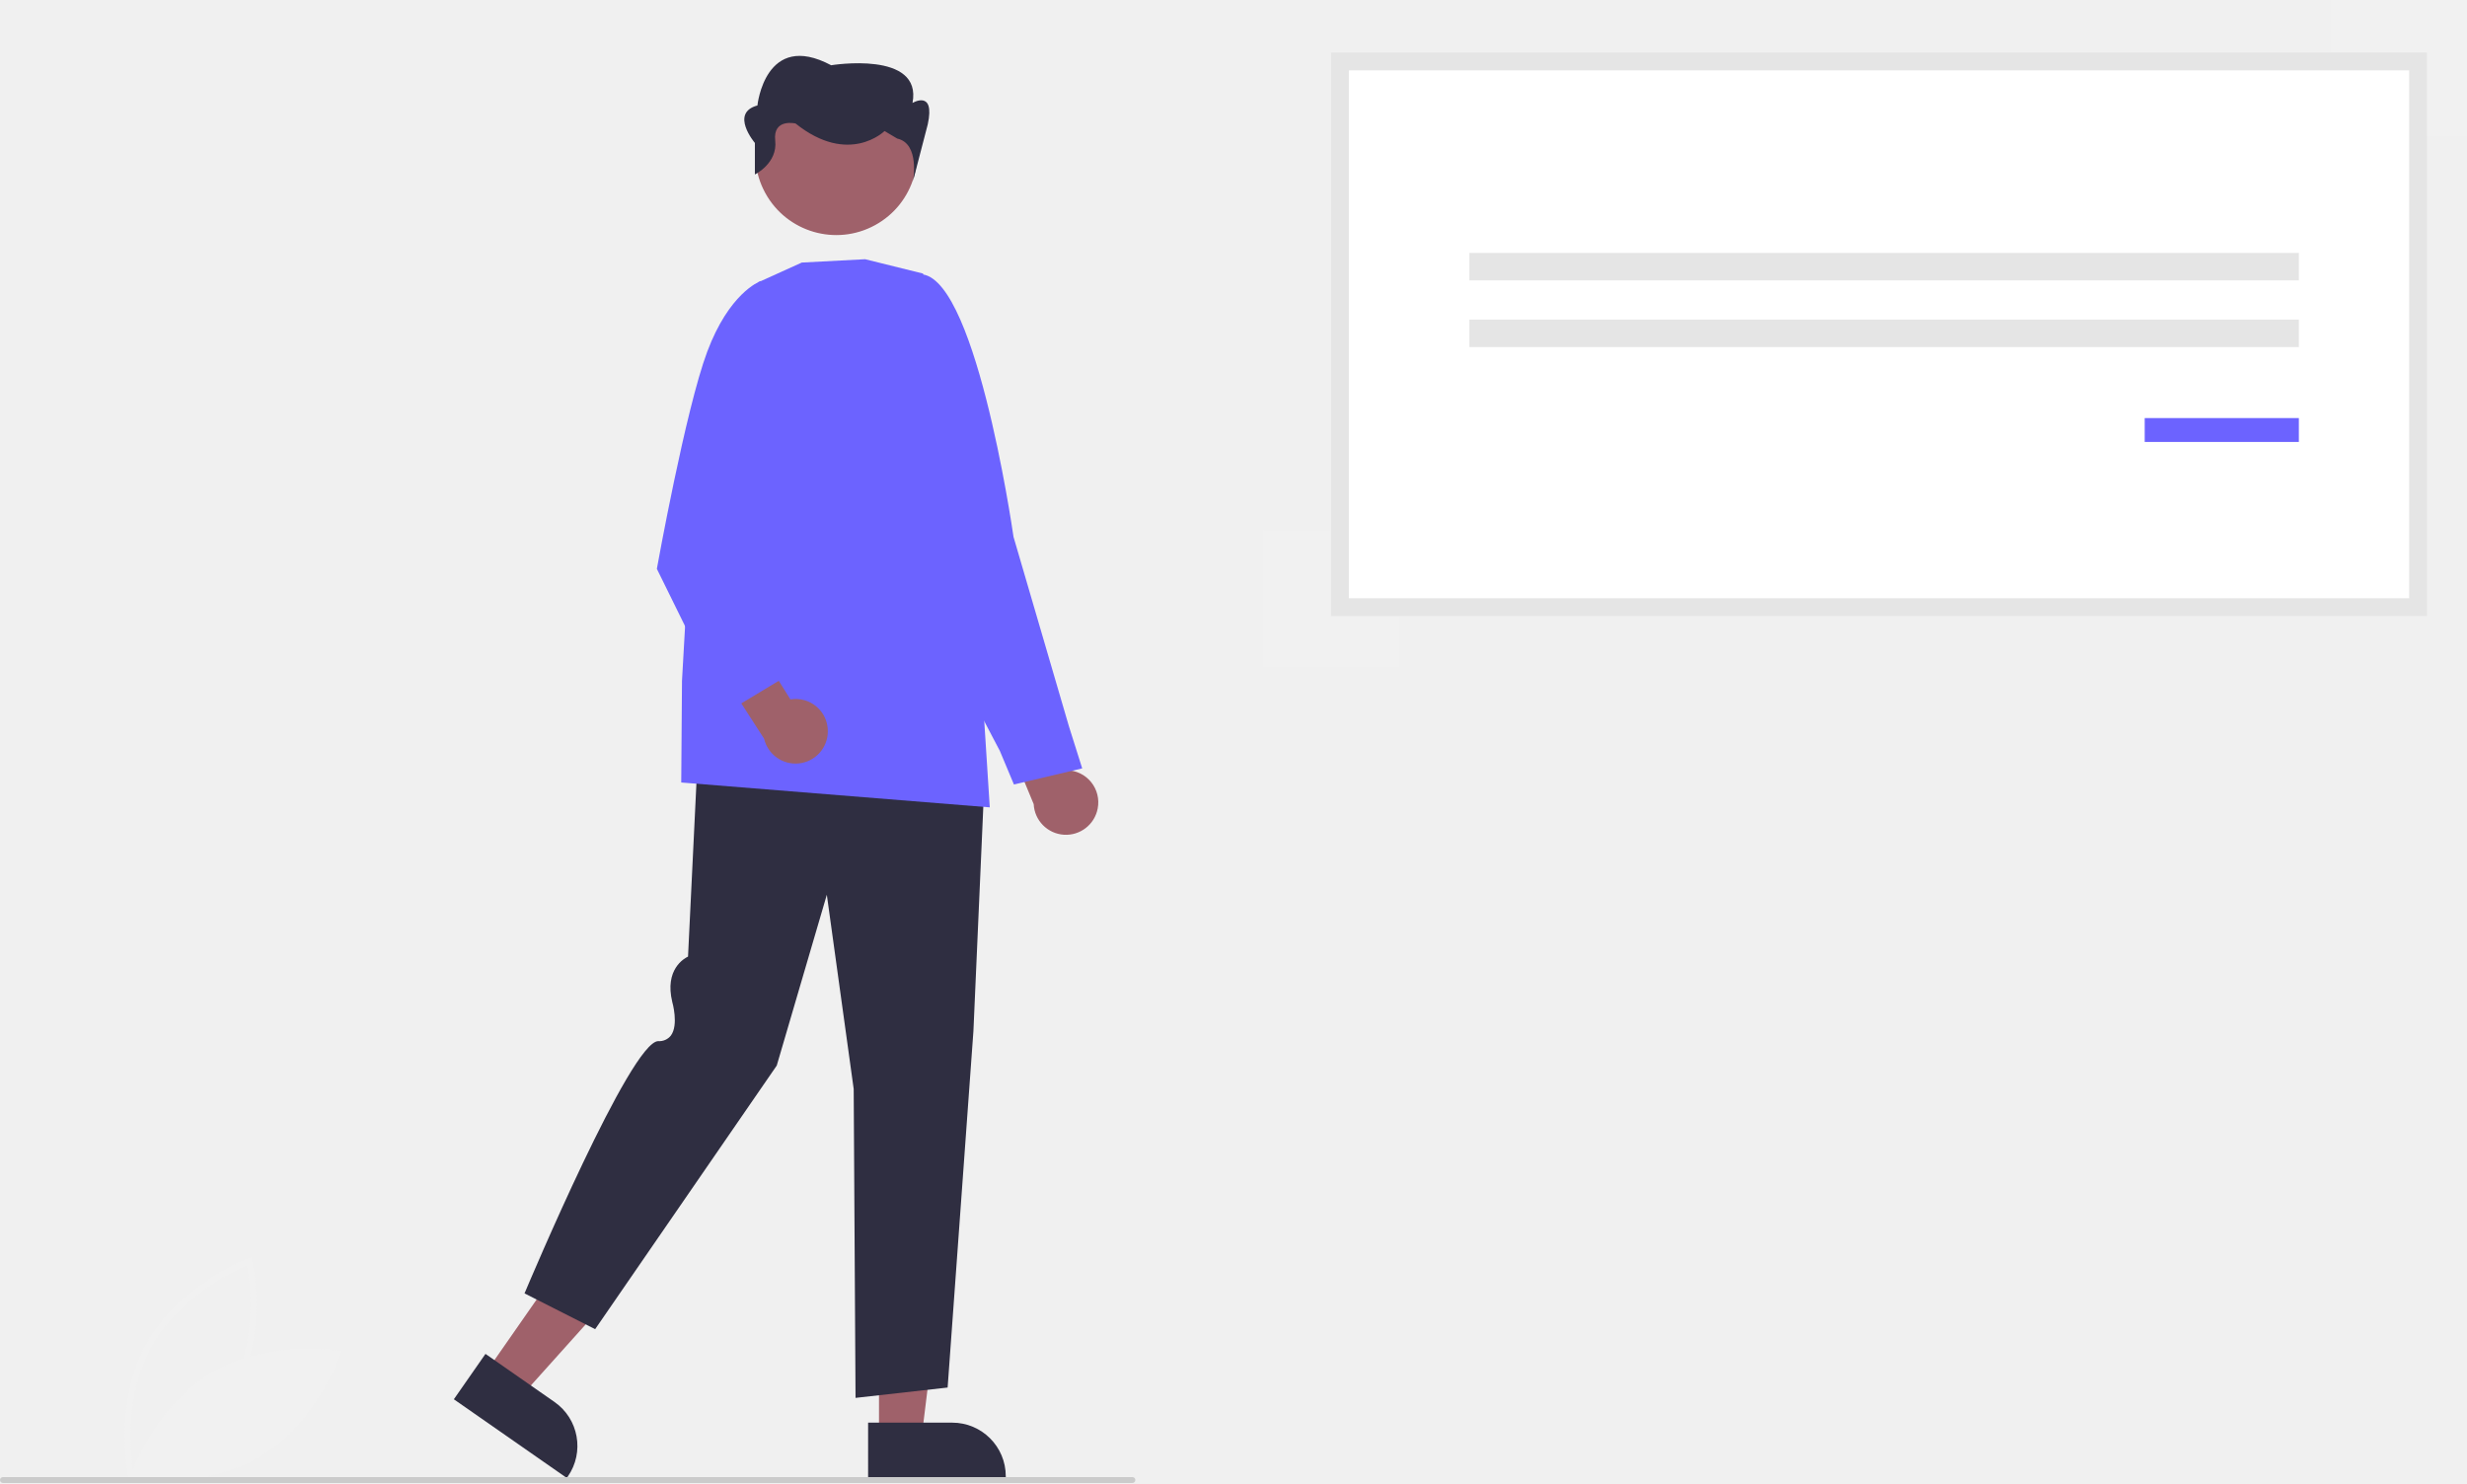
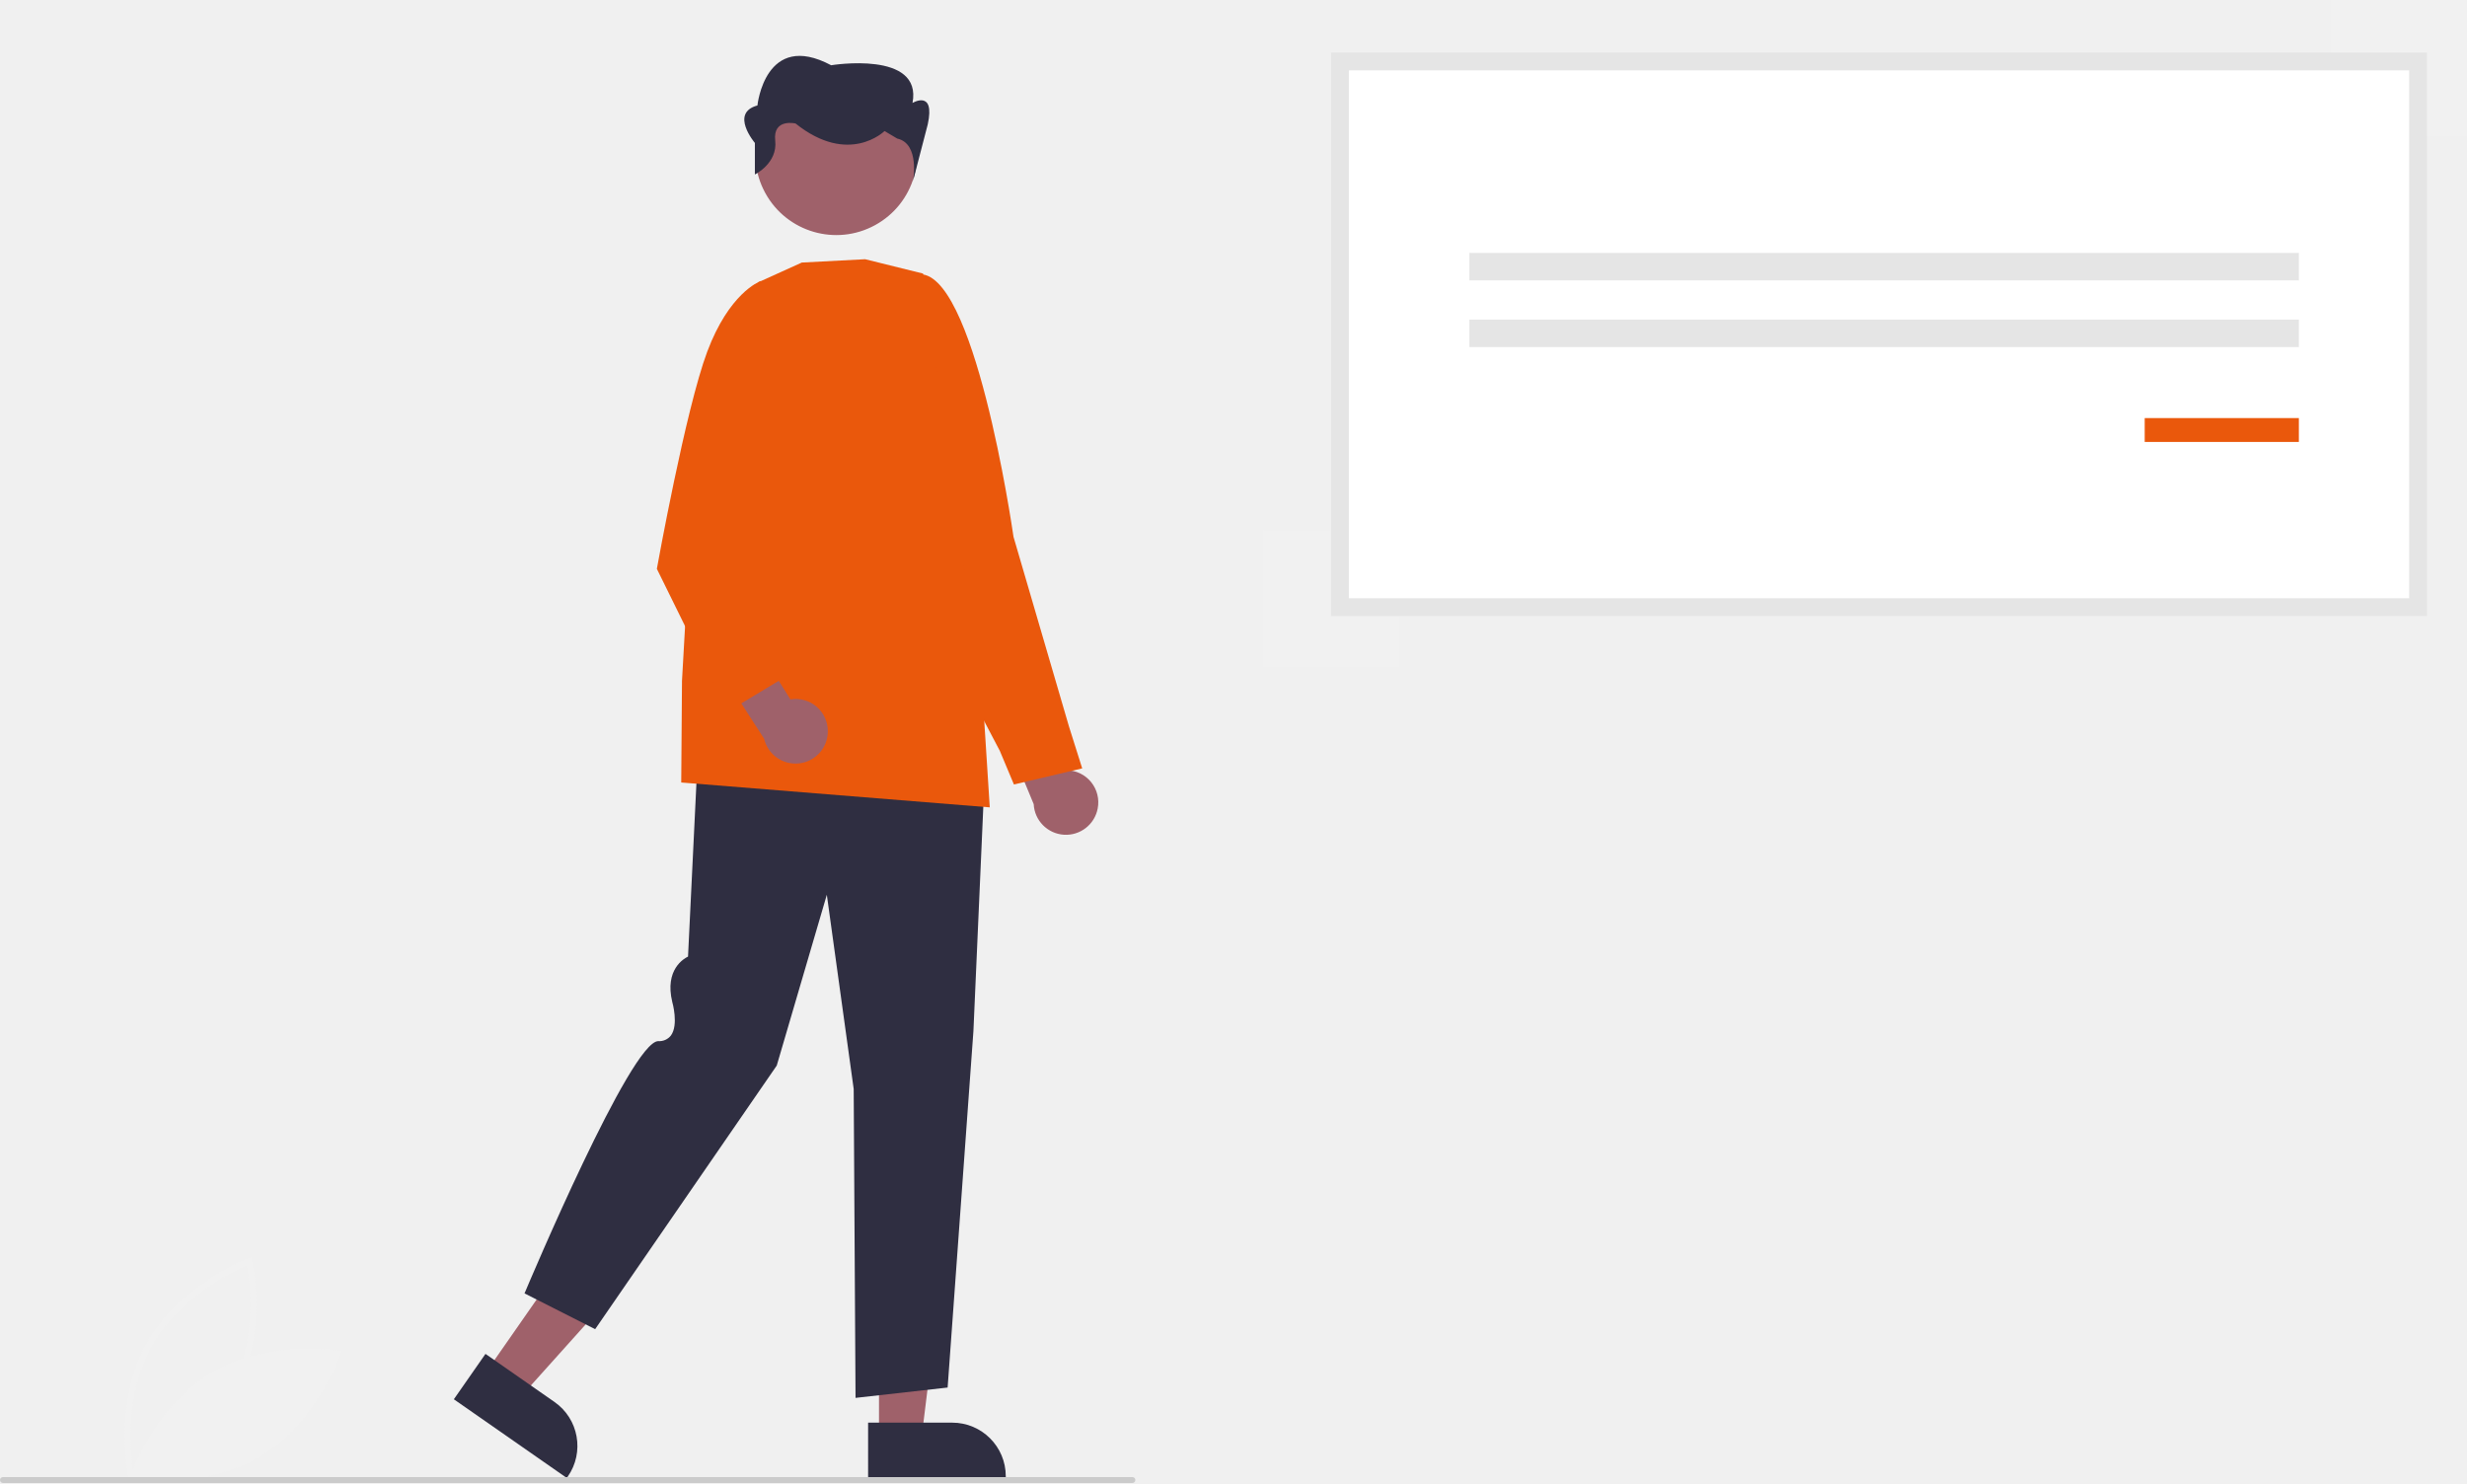
<svg xmlns="http://www.w3.org/2000/svg" data-name="Layer 1" width="832.206" height="500.356" viewBox="0 0 832.206 500.356">
  <path d="M227.317,699.06c-.056-.245-5.44-24.798,5.556-45.19,10.996-20.392,34.468-29.385,34.704-29.474l1.073-.402.253,1.118c.056.245,5.44,24.798-5.556,45.19-10.996,20.392-34.468,29.385-34.704,29.474l-1.073.402Zm39.862-72.338c-4.702,2.022-23.258,10.874-32.545,28.097-9.288,17.225-6.486,37.594-5.592,42.631,4.7-2.018,23.249-10.855,32.545-28.097C270.874,652.129,268.072,631.762,267.178,626.722Z" transform="translate(-183.897 -199.8219)" fill="#f1f1f1" />
  <path d="M254.944,663.149c-19.761,11.889-27.371,35.503-27.371,35.503s24.428,4.339,44.188-7.55,27.371-35.503,27.371-35.503S274.704,651.26,254.944,663.149Z" transform="translate(-183.897 -199.8219)" fill="#f1f1f1" />
  <path d="M554.193,472.564a10.837,10.837,0,0,0-10.48-12.897l-9.151-23.012-15.341,2.15,13.379,32.317a10.896,10.896,0,0,0,21.592,1.443Z" transform="translate(-183.897 -199.8219)" fill="#9f616a" />
-   <path d="M525.93,464.479l-4.753-11.335-29.621-56.385,1.611-104.332.309-.041c18.954-2.504,31.778,84.829,32.315,88.548l18.716,64.008,4.455,14.108Z" transform="translate(-183.897 -199.8219)" fill="#6c63ff" />
+   <path d="M525.93,464.479l-4.753-11.335-29.621-56.385,1.611-104.332.309-.041c18.954-2.504,31.778,84.829,32.315,88.548l18.716,64.008,4.455,14.108Z" transform="translate(-183.897 -199.8219)" fill="#EA580C" />
  <polygon points="296.518 484.658 310.92 484.657 317.771 429.106 296.515 429.107 296.518 484.658" fill="#9f616a" />
  <path d="M476.741,679.778l28.363-.001h.001a18.076,18.076,0,0,1,18.075,18.075v.587l-46.438.002Z" transform="translate(-183.897 -199.8219)" fill="#2f2e41" />
  <polygon points="164.095 462.715 175.912 470.949 213.294 429.291 195.854 417.138 164.095 462.715" fill="#9f616a" />
  <path d="M347.667,656.579l23.271,16.216.001.001a18.076,18.076,0,0,1,4.495,25.164l-.336.482L336.997,671.891Z" transform="translate(-183.897 -199.8219)" fill="#2f2e41" />
  <path d="M472.5,671.422l-.622-104.21L462.815,501.686,445.92,559.31l-.033.047-61.225,88.885-23.823-12.07.131-.31c1.456-3.463,35.762-84.794,44.983-84.794a4.98,4.98,0,0,0,4.242-1.864c2.706-3.614.502-11.283.48-11.36-2.64-10.946,3.997-14.674,5.319-15.296l3.556-73.397.369.025,96.39,6.761-4.044,91.766-8.699,120.232-.299.034Z" transform="translate(-183.897 -199.8219)" fill="#2f2e41" />
-   <path d="M517.781,472.202l-.417-.034L413.7,463.812l.256-34.3,5.074-89.558.029-.062,20.663-44.859,14.647-6.633,21.37-1.125.052.013,19.503,4.832,20.288,145.639Z" transform="translate(-183.897 -199.8219)" fill="#6c63ff" />
+   <path d="M517.781,472.202l-.417-.034L413.7,463.812l.256-34.3,5.074-89.558.029-.062,20.663-44.859,14.647-6.633,21.37-1.125.052.013,19.503,4.832,20.288,145.639Z" transform="translate(-183.897 -199.8219)" fill="#EA580C" />
  <circle cx="465.995" cy="251.83" r="27.294" transform="translate(-247.5841 54.55847) rotate(-28.66324)" fill="#9f616a" />
  <path d="M438.546,258.681v-10.634s-8.576-10.1.858-12.645c0,0,2.573-25.443,24.87-13.57,0,0,30.873-5.089,27.443,12.721,0,0,7.718-4.65,5.146,7.224L491.887,260.904s2.403-12.634-5.315-14.33l-4.288-2.544s-12.006,11.873-30.016-2.544c0,0-7.718-1.842-6.861,5.791S438.546,258.681,438.546,258.681Z" transform="translate(-183.897 -199.8219)" fill="#2f2e41" />
  <path d="M463.154,446.587a10.837,10.837,0,0,0-12.624-10.807l-13.132-20.997-14.706,4.868,18.961,29.391a10.896,10.896,0,0,0,21.5-2.456Z" transform="translate(-183.897 -199.8219)" fill="#9f616a" />
-   <path d="M429.236,439.969l-23.758-48.235.021-.117c.096-.534,9.659-53.634,16.973-73.152,7.36-19.641,17.436-23.585,17.861-23.743l.213-.079,9.034,8.665-12.514,83.527,13.489,40.284Z" transform="translate(-183.897 -199.8219)" fill="#6c63ff" />
+   <path d="M429.236,439.969l-23.758-48.235.021-.117c.096-.534,9.659-53.634,16.973-73.152,7.36-19.641,17.436-23.585,17.861-23.743l.213-.079,9.034,8.665-12.514,83.527,13.489,40.284Z" transform="translate(-183.897 -199.8219)" fill="#EA580C" />
  <rect x="786.206" width="46" height="46" fill="#f1f1f1" />
  <rect x="426.206" y="179" width="46" height="46" fill="#f1f1f1" />
  <path d="M635.922,404.665H999.597V220.556H635.922Z" transform="translate(-183.897 -199.8219)" fill="#fff" />
  <path d="M1002.597,407.665H632.922V217.556h369.675Zm-363.675-6h357.675V223.556H638.922Z" transform="translate(-183.897 -199.8219)" fill="#e5e5e5" />
  <rect x="495.678" y="85.316" width="279.806" height="9.279" fill="#e5e5e5" />
  <rect x="495.678" y="107.819" width="279.806" height="9.279" fill="#e5e5e5" />
-   <rect x="723.484" y="141.045" width="52" height="8.053" fill="#6c63ff" />
+   <rect x="723.484" y="141.045" width="52" height="8.053" fill="#EA580C" />
  <path d="M565.897,700.138h-381a1,1,0,1,1,0-2h381a1,1,0,0,1,0,2Z" transform="translate(-183.897 -199.8219)" fill="#cbcbcb" />
</svg>
